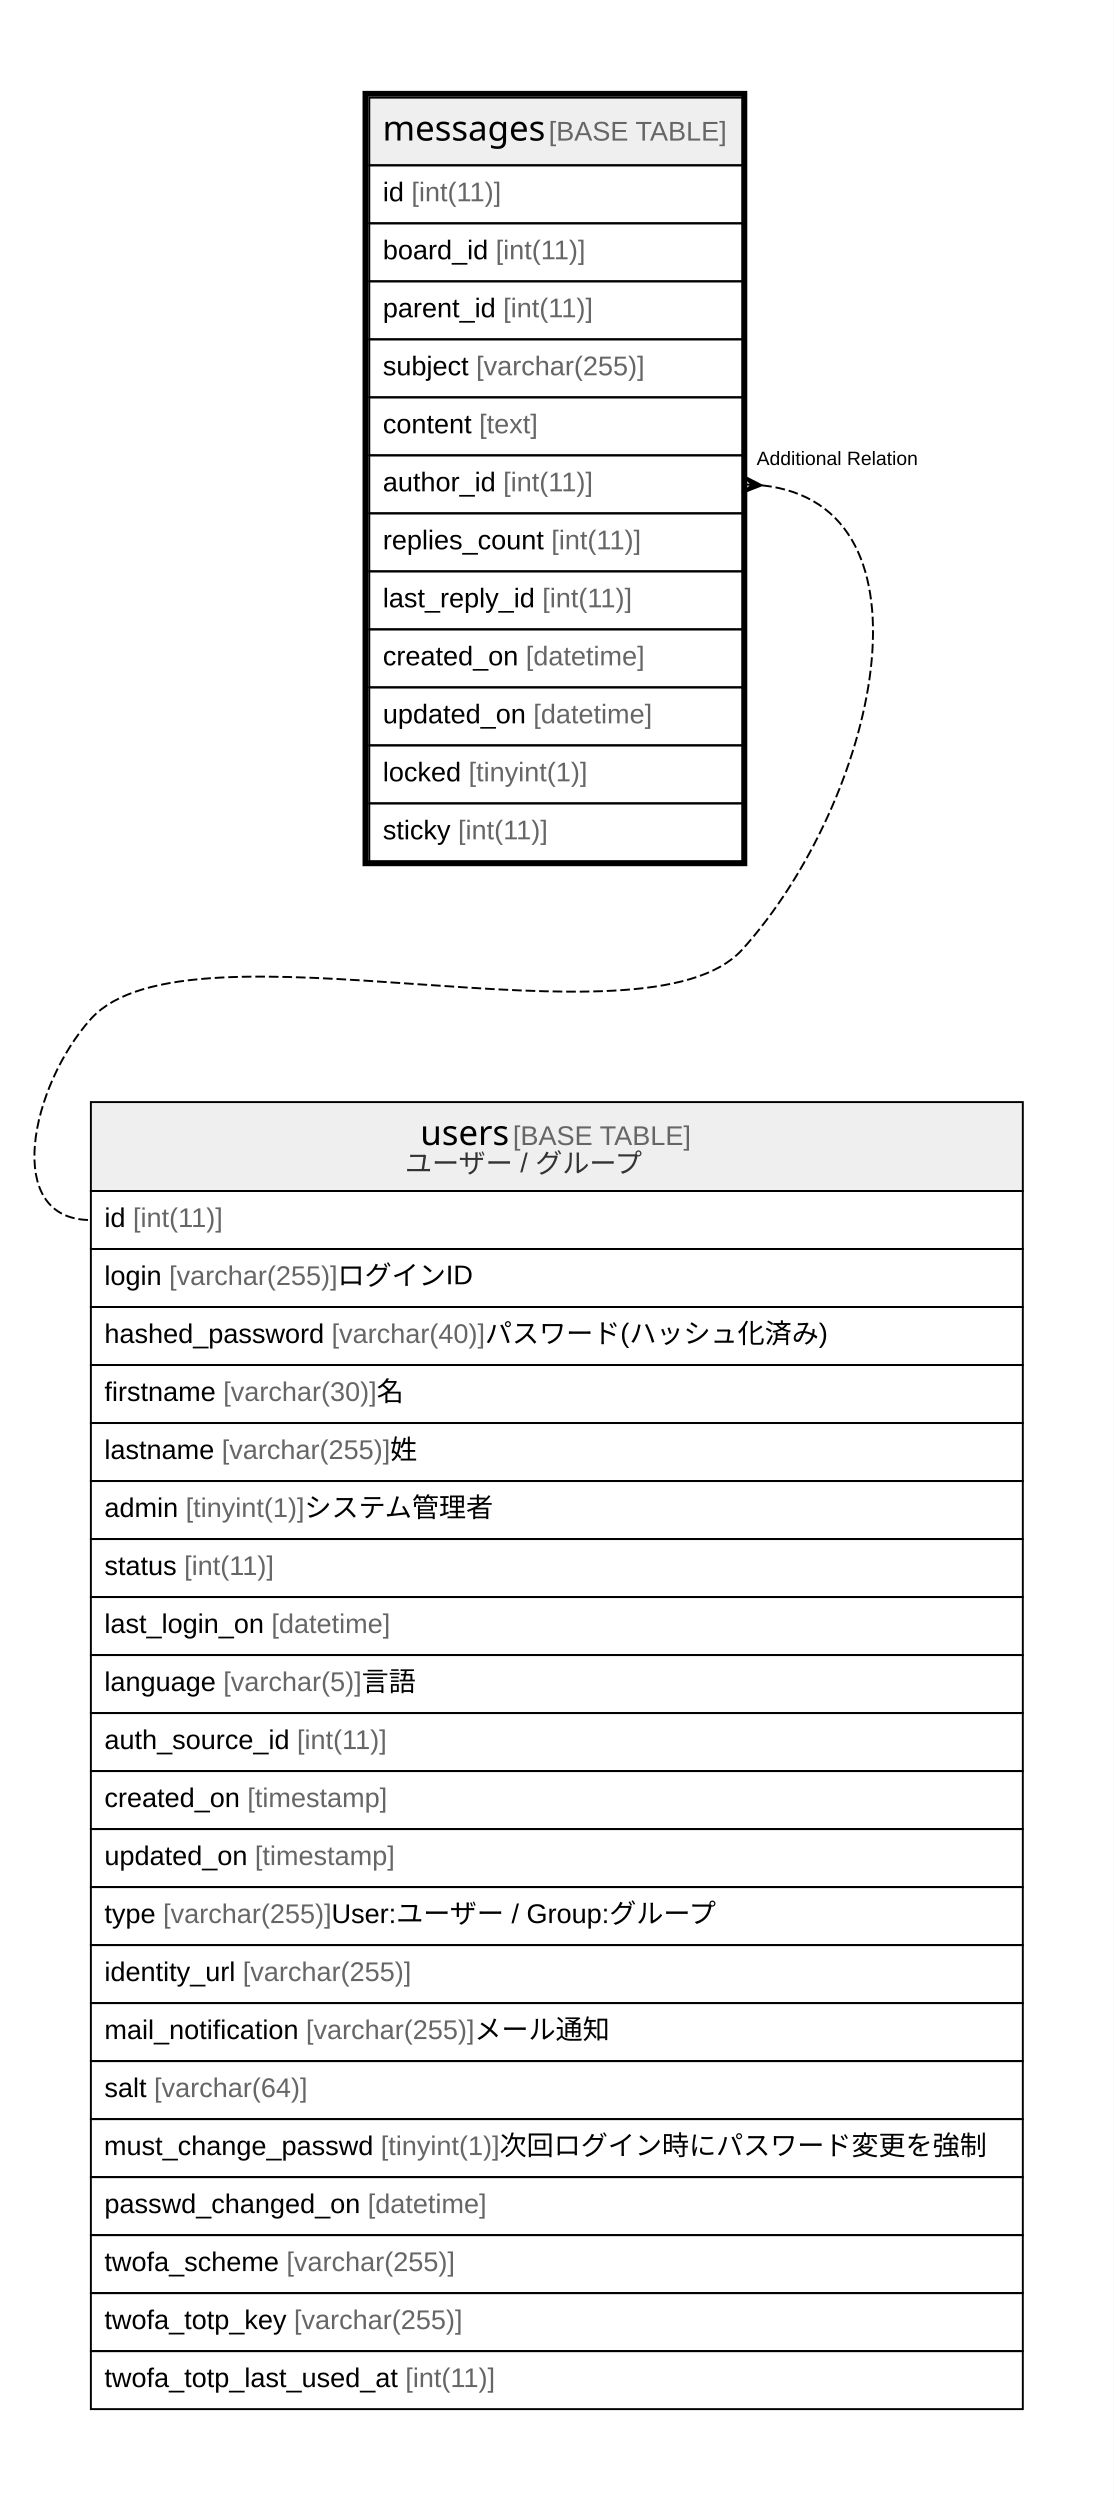
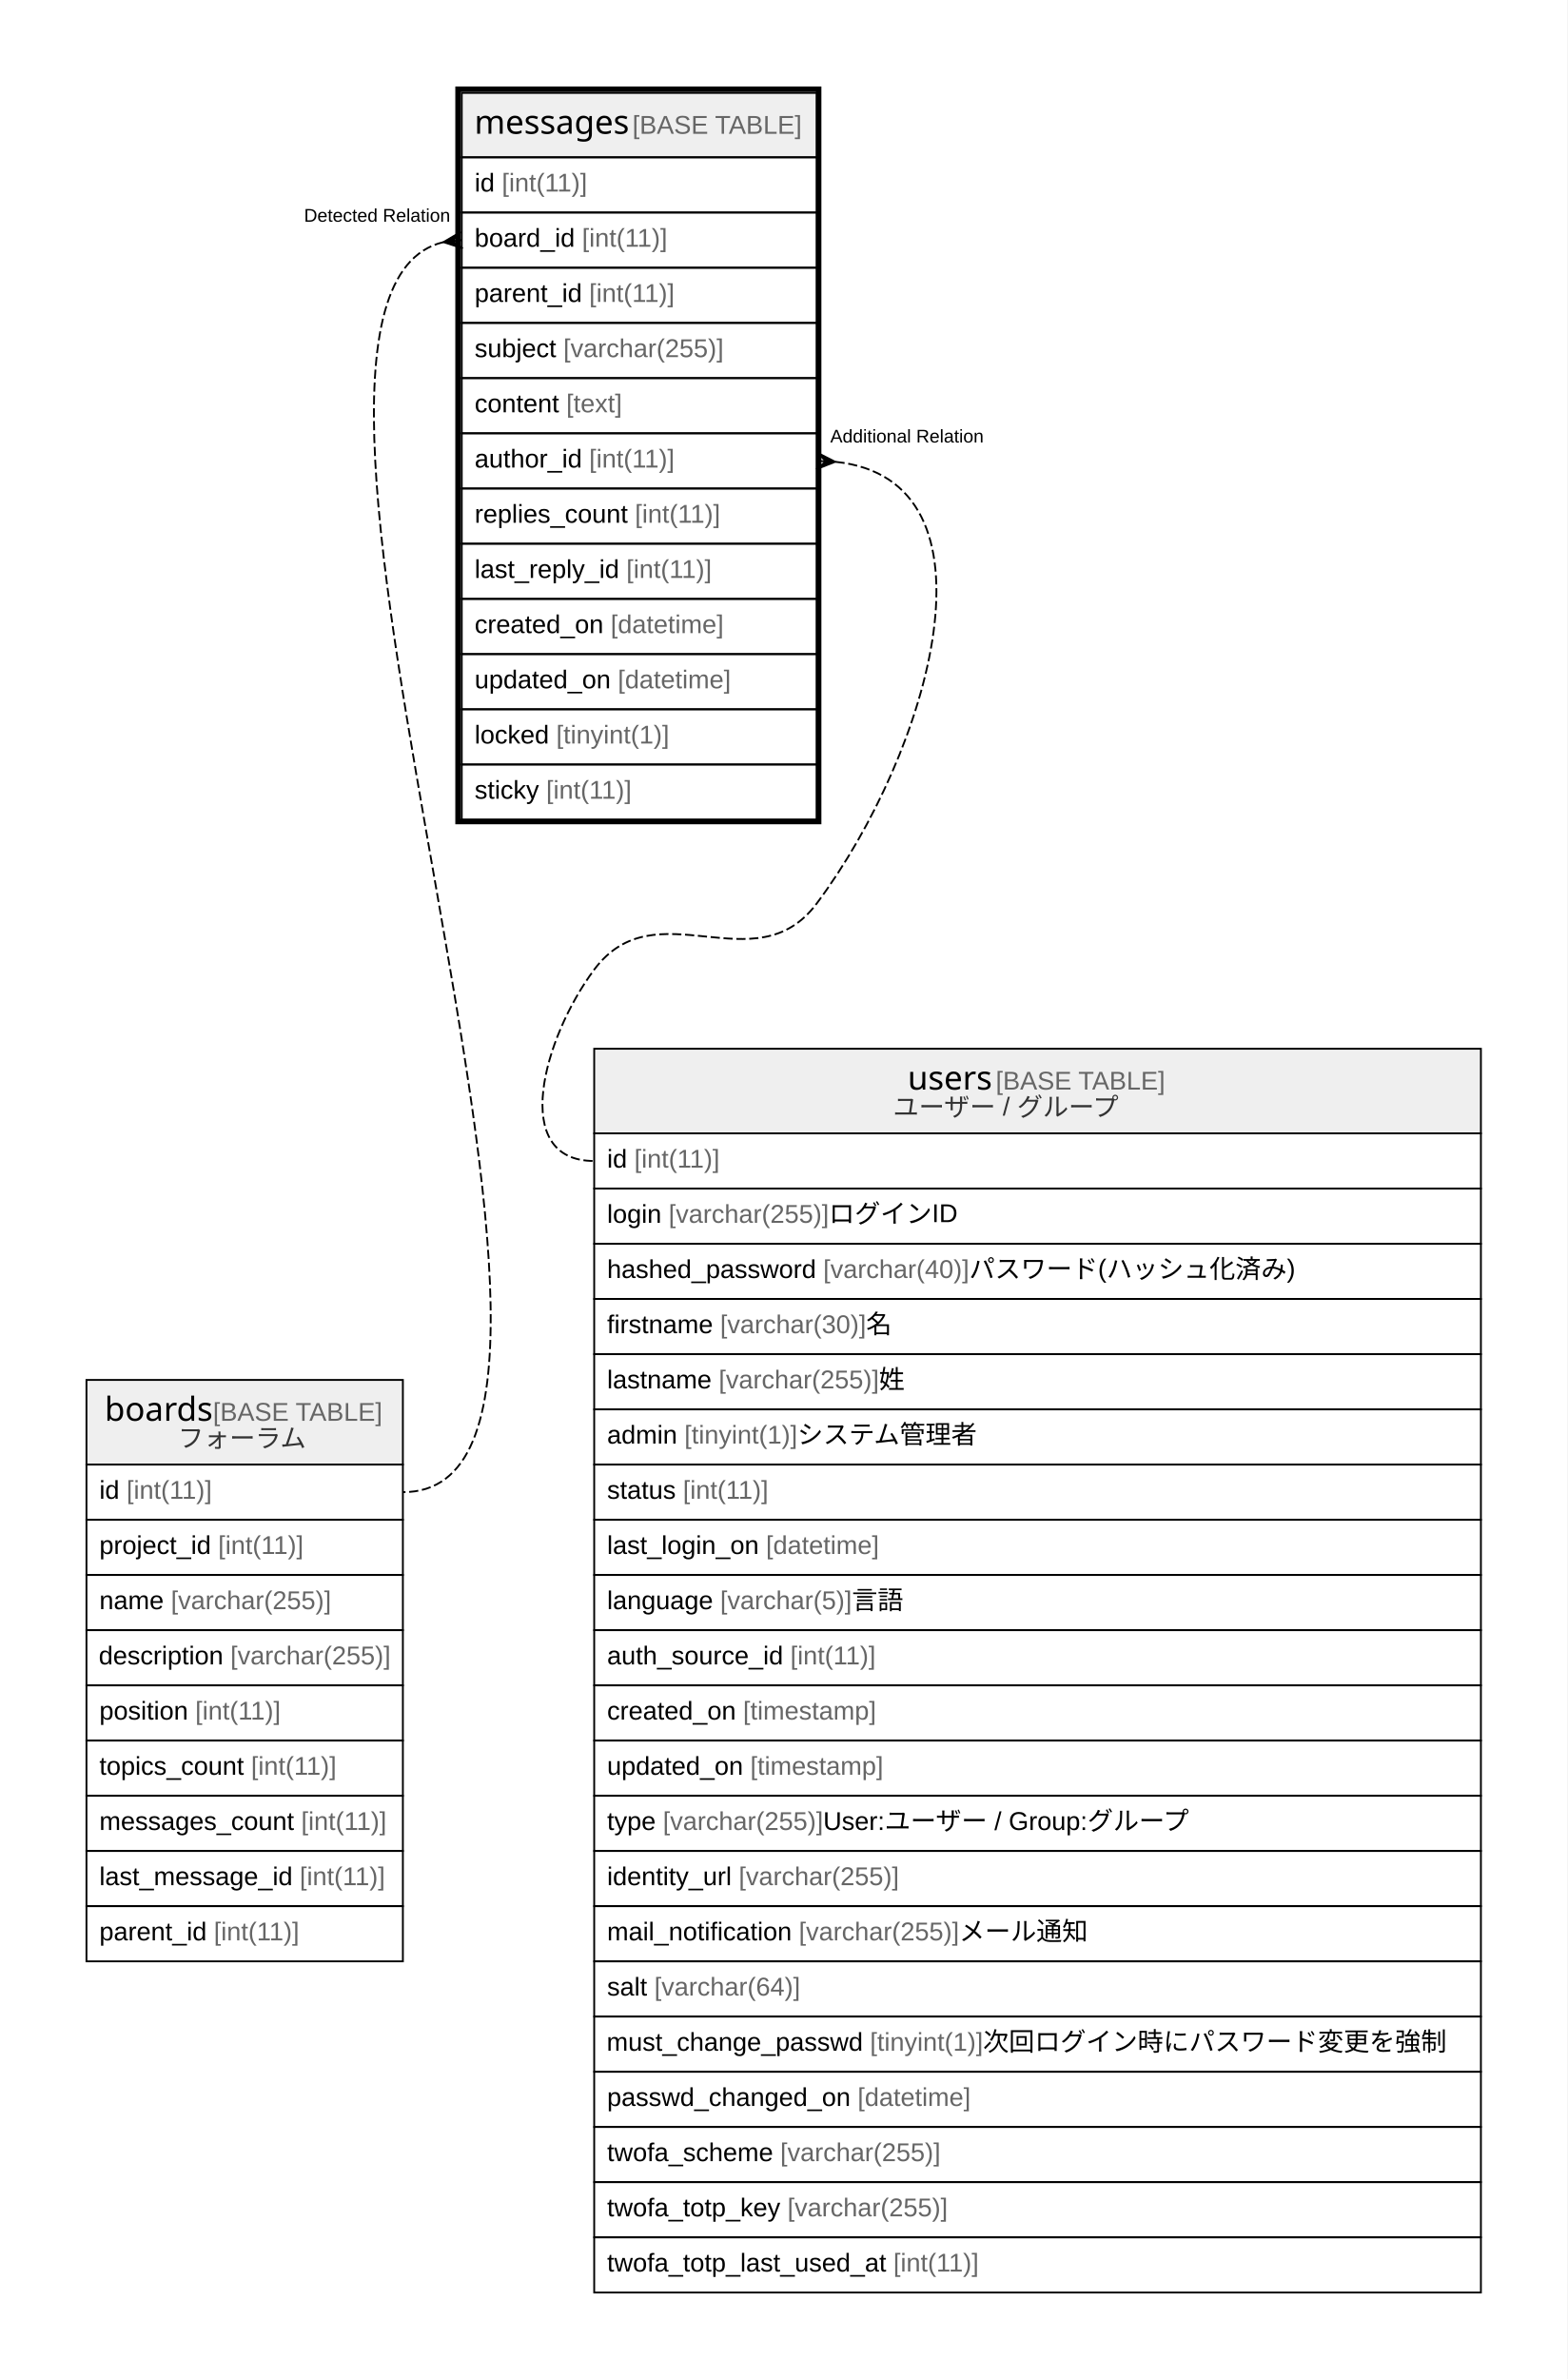
- <svg xmlns="http://www.w3.org/2000/svg" width="576pt" height="1293pt" viewBox="0.00 0.00 576.00 1293.00">
+ <svg xmlns="http://www.w3.org/2000/svg" width="852pt" height="1293pt" viewBox="0.00 0.00 852.00 1293.00">
  <g id="graph0" class="graph" transform="scale(1 1) rotate(0) translate(4 1289)">
-     <polygon fill="#ffffff" stroke="transparent" points="-4,4 -4,-1289 572,-1289 572,4 -4,4" />
+     <polygon fill="#ffffff" stroke="transparent" points="-4,4 -4,-1289 848,-1289 848,4 -4,4" />
    <g id="node1" class="node">
-       <polygon fill="#efefef" stroke="transparent" points="187,-1203.5 187,-1238.5 380,-1238.5 380,-1203.5 187,-1203.5" />
-       <polygon fill="none" stroke="#000000" points="187,-1203.5 187,-1238.5 380,-1238.5 380,-1203.5 187,-1203.5" />
-       <text text-anchor="start" x="193.865" y="-1216.3" font-family="Arial Bold" font-size="18.00" fill="#000000">messages</text>
-       <text text-anchor="start" x="275.882" y="-1216.3" font-family="Arial" font-size="14.00" fill="#000000"> </text>
-       <text text-anchor="start" x="279.772" y="-1216.3" font-family="Arial" font-size="14.00" fill="#666666">[BASE TABLE]</text>
-       <polygon fill="none" stroke="#000000" points="187,-1173.5 187,-1203.5 380,-1203.5 380,-1173.5 187,-1173.5" />
-       <text text-anchor="start" x="194" y="-1184.9" font-family="Arial" font-size="14.00" fill="#000000">id </text>
-       <text text-anchor="start" x="208.78" y="-1184.9" font-family="Arial" font-size="14.00" fill="#666666">[int(11)]</text>
-       <polygon fill="none" stroke="#000000" points="187,-1143.5 187,-1173.5 380,-1173.5 380,-1143.5 187,-1143.5" />
-       <text text-anchor="start" x="194" y="-1154.9" font-family="Arial" font-size="14.00" fill="#000000">board_id </text>
-       <text text-anchor="start" x="252.353" y="-1154.9" font-family="Arial" font-size="14.00" fill="#666666">[int(11)]</text>
-       <polygon fill="none" stroke="#000000" points="187,-1113.5 187,-1143.5 380,-1143.5 380,-1113.5 187,-1113.5" />
-       <text text-anchor="start" x="194" y="-1124.9" font-family="Arial" font-size="14.00" fill="#000000">parent_id </text>
-       <text text-anchor="start" x="256.244" y="-1124.9" font-family="Arial" font-size="14.00" fill="#666666">[int(11)]</text>
-       <polygon fill="none" stroke="#000000" points="187,-1083.5 187,-1113.5 380,-1113.5 380,-1083.5 187,-1083.5" />
-       <text text-anchor="start" x="194" y="-1094.9" font-family="Arial" font-size="14.00" fill="#000000">subject </text>
-       <text text-anchor="start" x="242.236" y="-1094.9" font-family="Arial" font-size="14.00" fill="#666666">[varchar(255)]</text>
-       <polygon fill="none" stroke="#000000" points="187,-1053.5 187,-1083.5 380,-1083.5 380,-1053.5 187,-1053.5" />
-       <text text-anchor="start" x="194" y="-1064.9" font-family="Arial" font-size="14.00" fill="#000000">content </text>
-       <text text-anchor="start" x="243.802" y="-1064.9" font-family="Arial" font-size="14.00" fill="#666666">[text]</text>
-       <polygon fill="none" stroke="#000000" points="187,-1023.5 187,-1053.5 380,-1053.5 380,-1023.5 187,-1023.5" />
-       <text text-anchor="start" x="194" y="-1034.9" font-family="Arial" font-size="14.00" fill="#000000">author_id </text>
-       <text text-anchor="start" x="256.244" y="-1034.9" font-family="Arial" font-size="14.00" fill="#666666">[int(11)]</text>
-       <polygon fill="none" stroke="#000000" points="187,-993.5 187,-1023.5 380,-1023.5 380,-993.5 187,-993.5" />
-       <text text-anchor="start" x="194" y="-1004.9" font-family="Arial" font-size="14.00" fill="#000000">replies_count </text>
-       <text text-anchor="start" x="281.133" y="-1004.9" font-family="Arial" font-size="14.00" fill="#666666">[int(11)]</text>
-       <polygon fill="none" stroke="#000000" points="187,-963.5 187,-993.5 380,-993.5 380,-963.5 187,-963.5" />
-       <text text-anchor="start" x="194" y="-974.9" font-family="Arial" font-size="14.00" fill="#000000">last_reply_id </text>
-       <text text-anchor="start" x="276.457" y="-974.9" font-family="Arial" font-size="14.00" fill="#666666">[int(11)]</text>
-       <polygon fill="none" stroke="#000000" points="187,-933.5 187,-963.5 380,-963.5 380,-933.5 187,-933.5" />
-       <text text-anchor="start" x="194" y="-944.9" font-family="Arial" font-size="14.00" fill="#000000">created_on </text>
-       <text text-anchor="start" x="267.92" y="-944.9" font-family="Arial" font-size="14.00" fill="#666666">[datetime]</text>
-       <polygon fill="none" stroke="#000000" points="187,-903.5 187,-933.5 380,-933.5 380,-903.5 187,-903.5" />
-       <text text-anchor="start" x="194" y="-914.9" font-family="Arial" font-size="14.00" fill="#000000">updated_on </text>
-       <text text-anchor="start" x="271.825" y="-914.9" font-family="Arial" font-size="14.00" fill="#666666">[datetime]</text>
-       <polygon fill="none" stroke="#000000" points="187,-873.5 187,-903.5 380,-903.5 380,-873.5 187,-873.5" />
-       <text text-anchor="start" x="194" y="-884.9" font-family="Arial" font-size="14.00" fill="#000000">locked </text>
-       <text text-anchor="start" x="238.345" y="-884.9" font-family="Arial" font-size="14.00" fill="#666666">[tinyint(1)]</text>
-       <polygon fill="none" stroke="#000000" points="187,-843.5 187,-873.5 380,-873.5 380,-843.5 187,-843.5" />
-       <text text-anchor="start" x="194" y="-854.9" font-family="Arial" font-size="14.00" fill="#000000">sticky </text>
-       <text text-anchor="start" x="232.888" y="-854.9" font-family="Arial" font-size="14.00" fill="#666666">[int(11)]</text>
-       <polygon fill="none" stroke="#000000" stroke-width="3" points="185,-842.5 185,-1240.5 381,-1240.5 381,-842.5 185,-842.5" />
+       <polygon fill="#efefef" stroke="transparent" points="247,-1203.5 247,-1238.5 440,-1238.5 440,-1203.5 247,-1203.5" />
+       <polygon fill="none" stroke="#000000" points="247,-1203.5 247,-1238.5 440,-1238.5 440,-1203.5 247,-1203.5" />
+       <text text-anchor="start" x="253.865" y="-1216.3" font-family="Arial Bold" font-size="18.00" fill="#000000">messages</text>
+       <text text-anchor="start" x="335.882" y="-1216.3" font-family="Arial" font-size="14.00" fill="#000000"> </text>
+       <text text-anchor="start" x="339.772" y="-1216.3" font-family="Arial" font-size="14.00" fill="#666666">[BASE TABLE]</text>
+       <polygon fill="none" stroke="#000000" points="247,-1173.5 247,-1203.5 440,-1203.5 440,-1173.5 247,-1173.5" />
+       <text text-anchor="start" x="254" y="-1184.9" font-family="Arial" font-size="14.00" fill="#000000">id </text>
+       <text text-anchor="start" x="268.78" y="-1184.9" font-family="Arial" font-size="14.00" fill="#666666">[int(11)]</text>
+       <polygon fill="none" stroke="#000000" points="247,-1143.5 247,-1173.5 440,-1173.5 440,-1143.5 247,-1143.5" />
+       <text text-anchor="start" x="254" y="-1154.9" font-family="Arial" font-size="14.00" fill="#000000">board_id </text>
+       <text text-anchor="start" x="312.353" y="-1154.9" font-family="Arial" font-size="14.00" fill="#666666">[int(11)]</text>
+       <polygon fill="none" stroke="#000000" points="247,-1113.5 247,-1143.5 440,-1143.5 440,-1113.5 247,-1113.5" />
+       <text text-anchor="start" x="254" y="-1124.9" font-family="Arial" font-size="14.00" fill="#000000">parent_id </text>
+       <text text-anchor="start" x="316.244" y="-1124.9" font-family="Arial" font-size="14.00" fill="#666666">[int(11)]</text>
+       <polygon fill="none" stroke="#000000" points="247,-1083.5 247,-1113.5 440,-1113.5 440,-1083.5 247,-1083.5" />
+       <text text-anchor="start" x="254" y="-1094.9" font-family="Arial" font-size="14.00" fill="#000000">subject </text>
+       <text text-anchor="start" x="302.236" y="-1094.9" font-family="Arial" font-size="14.00" fill="#666666">[varchar(255)]</text>
+       <polygon fill="none" stroke="#000000" points="247,-1053.5 247,-1083.5 440,-1083.5 440,-1053.5 247,-1053.5" />
+       <text text-anchor="start" x="254" y="-1064.9" font-family="Arial" font-size="14.00" fill="#000000">content </text>
+       <text text-anchor="start" x="303.802" y="-1064.9" font-family="Arial" font-size="14.00" fill="#666666">[text]</text>
+       <polygon fill="none" stroke="#000000" points="247,-1023.5 247,-1053.5 440,-1053.5 440,-1023.5 247,-1023.5" />
+       <text text-anchor="start" x="254" y="-1034.9" font-family="Arial" font-size="14.00" fill="#000000">author_id </text>
+       <text text-anchor="start" x="316.244" y="-1034.9" font-family="Arial" font-size="14.00" fill="#666666">[int(11)]</text>
+       <polygon fill="none" stroke="#000000" points="247,-993.5 247,-1023.5 440,-1023.5 440,-993.5 247,-993.5" />
+       <text text-anchor="start" x="254" y="-1004.9" font-family="Arial" font-size="14.00" fill="#000000">replies_count </text>
+       <text text-anchor="start" x="341.133" y="-1004.9" font-family="Arial" font-size="14.00" fill="#666666">[int(11)]</text>
+       <polygon fill="none" stroke="#000000" points="247,-963.5 247,-993.5 440,-993.5 440,-963.5 247,-963.5" />
+       <text text-anchor="start" x="254" y="-974.9" font-family="Arial" font-size="14.00" fill="#000000">last_reply_id </text>
+       <text text-anchor="start" x="336.457" y="-974.9" font-family="Arial" font-size="14.00" fill="#666666">[int(11)]</text>
+       <polygon fill="none" stroke="#000000" points="247,-933.5 247,-963.5 440,-963.5 440,-933.5 247,-933.5" />
+       <text text-anchor="start" x="254" y="-944.9" font-family="Arial" font-size="14.00" fill="#000000">created_on </text>
+       <text text-anchor="start" x="327.92" y="-944.9" font-family="Arial" font-size="14.00" fill="#666666">[datetime]</text>
+       <polygon fill="none" stroke="#000000" points="247,-903.5 247,-933.5 440,-933.5 440,-903.5 247,-903.5" />
+       <text text-anchor="start" x="254" y="-914.9" font-family="Arial" font-size="14.00" fill="#000000">updated_on </text>
+       <text text-anchor="start" x="331.825" y="-914.9" font-family="Arial" font-size="14.00" fill="#666666">[datetime]</text>
+       <polygon fill="none" stroke="#000000" points="247,-873.5 247,-903.5 440,-903.5 440,-873.5 247,-873.5" />
+       <text text-anchor="start" x="254" y="-884.9" font-family="Arial" font-size="14.00" fill="#000000">locked </text>
+       <text text-anchor="start" x="298.345" y="-884.9" font-family="Arial" font-size="14.00" fill="#666666">[tinyint(1)]</text>
+       <polygon fill="none" stroke="#000000" points="247,-843.5 247,-873.5 440,-873.5 440,-843.5 247,-843.5" />
+       <text text-anchor="start" x="254" y="-854.9" font-family="Arial" font-size="14.00" fill="#000000">sticky </text>
+       <text text-anchor="start" x="292.888" y="-854.9" font-family="Arial" font-size="14.00" fill="#666666">[int(11)]</text>
+       <polygon fill="none" stroke="#000000" stroke-width="3" points="245,-842.5 245,-1240.5 441,-1240.5 441,-842.5 245,-842.5" />
    </g>
    <g id="node2" class="node">
-       <polygon fill="#efefef" stroke="transparent" points="43,-673 43,-719 525,-719 525,-673 43,-673" />
-       <polygon fill="none" stroke="#000000" points="43,-673 43,-719 525,-719 525,-673 43,-673" />
-       <text text-anchor="start" x="213.371" y="-696.8" font-family="Arial Bold" font-size="18.00" fill="#000000">users</text>
-       <text text-anchor="start" x="257.375" y="-696.8" font-family="Arial" font-size="14.00" fill="#000000"> </text>
-       <text text-anchor="start" x="261.266" y="-696.8" font-family="Arial" font-size="14.00" fill="#666666">[BASE TABLE]</text>
-       <text text-anchor="start" x="205.456" y="-682.4" font-family="Arial" font-size="14.00" fill="#333333">ユーザー / グループ</text>
-       <polygon fill="none" stroke="#000000" points="43,-643 43,-673 525,-673 525,-643 43,-643" />
-       <text text-anchor="start" x="50" y="-654.4" font-family="Arial" font-size="14.00" fill="#000000">id </text>
-       <text text-anchor="start" x="64.78" y="-654.4" font-family="Arial" font-size="14.00" fill="#666666">[int(11)]</text>
-       <polygon fill="none" stroke="#000000" points="43,-613 43,-643 525,-643 525,-613 43,-613" />
-       <text text-anchor="start" x="50" y="-624.4" font-family="Arial" font-size="14.00" fill="#000000">login </text>
-       <text text-anchor="start" x="83.452" y="-624.4" font-family="Arial" font-size="14.00" fill="#666666">[varchar(255)]</text>
-       <text text-anchor="start" x="170.571" y="-624.4" font-family="Arial" font-size="14.00" fill="#000000"> ログインID</text>
-       <polygon fill="none" stroke="#000000" points="43,-583 43,-613 525,-613 525,-583 43,-583" />
-       <text text-anchor="start" x="50" y="-594.4" font-family="Arial" font-size="14.00" fill="#000000">hashed_password </text>
-       <text text-anchor="start" x="167.484" y="-594.4" font-family="Arial" font-size="14.00" fill="#666666">[varchar(40)]</text>
-       <text text-anchor="start" x="246.82" y="-594.4" font-family="Arial" font-size="14.00" fill="#000000"> パスワード(ハッシュ化済み)</text>
-       <polygon fill="none" stroke="#000000" points="43,-553 43,-583 525,-583 525,-553 43,-553" />
-       <text text-anchor="start" x="50" y="-564.4" font-family="Arial" font-size="14.00" fill="#000000">firstname </text>
-       <text text-anchor="start" x="111.447" y="-564.4" font-family="Arial" font-size="14.00" fill="#666666">[varchar(30)]</text>
-       <text text-anchor="start" x="190.784" y="-564.4" font-family="Arial" font-size="14.00" fill="#000000"> 名</text>
-       <polygon fill="none" stroke="#000000" points="43,-523 43,-553 525,-553 525,-523 43,-523" />
-       <text text-anchor="start" x="50" y="-534.4" font-family="Arial" font-size="14.00" fill="#000000">lastname </text>
-       <text text-anchor="start" x="110.679" y="-534.4" font-family="Arial" font-size="14.00" fill="#666666">[varchar(255)]</text>
-       <text text-anchor="start" x="197.798" y="-534.4" font-family="Arial" font-size="14.00" fill="#000000"> 姓</text>
-       <polygon fill="none" stroke="#000000" points="43,-493 43,-523 525,-523 525,-493 43,-493" />
-       <text text-anchor="start" x="50" y="-504.4" font-family="Arial" font-size="14.00" fill="#000000">admin </text>
-       <text text-anchor="start" x="92.006" y="-504.4" font-family="Arial" font-size="14.00" fill="#666666">[tinyint(1)]</text>
-       <text text-anchor="start" x="153.45" y="-504.4" font-family="Arial" font-size="14.00" fill="#000000"> システム管理者</text>
-       <polygon fill="none" stroke="#000000" points="43,-463 43,-493 525,-493 525,-463 43,-463" />
-       <text text-anchor="start" x="50" y="-474.4" font-family="Arial" font-size="14.00" fill="#000000">status </text>
-       <text text-anchor="start" x="91.237" y="-474.4" font-family="Arial" font-size="14.00" fill="#666666">[int(11)]</text>
-       <polygon fill="none" stroke="#000000" points="43,-433 43,-463 525,-463 525,-433 43,-433" />
-       <text text-anchor="start" x="50" y="-444.4" font-family="Arial" font-size="14.00" fill="#000000">last_login_on </text>
-       <text text-anchor="start" x="136.362" y="-444.4" font-family="Arial" font-size="14.00" fill="#666666">[datetime]</text>
-       <polygon fill="none" stroke="#000000" points="43,-403 43,-433 525,-433 525,-403 43,-403" />
-       <text text-anchor="start" x="50" y="-414.4" font-family="Arial" font-size="14.00" fill="#000000">language </text>
-       <text text-anchor="start" x="111.475" y="-414.4" font-family="Arial" font-size="14.00" fill="#666666">[varchar(5)]</text>
-       <text text-anchor="start" x="183.029" y="-414.4" font-family="Arial" font-size="14.00" fill="#000000"> 言語</text>
-       <polygon fill="none" stroke="#000000" points="43,-373 43,-403 525,-403 525,-373 43,-373" />
-       <text text-anchor="start" x="50" y="-384.4" font-family="Arial" font-size="14.00" fill="#000000">auth_source_id </text>
-       <text text-anchor="start" x="149.592" y="-384.4" font-family="Arial" font-size="14.00" fill="#666666">[int(11)]</text>
-       <polygon fill="none" stroke="#000000" points="43,-343 43,-373 525,-373 525,-343 43,-343" />
-       <text text-anchor="start" x="50" y="-354.4" font-family="Arial" font-size="14.00" fill="#000000">created_on </text>
-       <text text-anchor="start" x="123.92" y="-354.4" font-family="Arial" font-size="14.00" fill="#666666">[timestamp]</text>
-       <polygon fill="none" stroke="#000000" points="43,-313 43,-343 525,-343 525,-313 43,-313" />
-       <text text-anchor="start" x="50" y="-324.4" font-family="Arial" font-size="14.00" fill="#000000">updated_on </text>
-       <text text-anchor="start" x="127.825" y="-324.4" font-family="Arial" font-size="14.00" fill="#666666">[timestamp]</text>
-       <polygon fill="none" stroke="#000000" points="43,-283 43,-313 525,-313 525,-283 43,-283" />
-       <text text-anchor="start" x="50" y="-294.4" font-family="Arial" font-size="14.00" fill="#000000">type </text>
-       <text text-anchor="start" x="80.346" y="-294.4" font-family="Arial" font-size="14.00" fill="#666666">[varchar(255)]</text>
-       <text text-anchor="start" x="167.466" y="-294.4" font-family="Arial" font-size="14.00" fill="#000000"> User:ユーザー / Group:グループ</text>
-       <polygon fill="none" stroke="#000000" points="43,-253 43,-283 525,-283 525,-253 43,-253" />
-       <text text-anchor="start" x="50" y="-264.4" font-family="Arial" font-size="14.00" fill="#000000">identity_url </text>
-       <text text-anchor="start" x="121.565" y="-264.4" font-family="Arial" font-size="14.00" fill="#666666">[varchar(255)]</text>
-       <polygon fill="none" stroke="#000000" points="43,-223 43,-253 525,-253 525,-223 43,-223" />
-       <text text-anchor="start" x="50" y="-234.4" font-family="Arial" font-size="14.00" fill="#000000">mail_notification </text>
-       <text text-anchor="start" x="154.234" y="-234.4" font-family="Arial" font-size="14.00" fill="#666666">[varchar(255)]</text>
-       <text text-anchor="start" x="241.353" y="-234.4" font-family="Arial" font-size="14.00" fill="#000000"> メール通知</text>
-       <polygon fill="none" stroke="#000000" points="43,-193 43,-223 525,-223 525,-193 43,-193" />
-       <text text-anchor="start" x="50" y="-204.4" font-family="Arial" font-size="14.00" fill="#000000">salt </text>
-       <text text-anchor="start" x="75.67" y="-204.4" font-family="Arial" font-size="14.00" fill="#666666">[varchar(64)]</text>
-       <polygon fill="none" stroke="#000000" points="43,-163 43,-193 525,-193 525,-163 43,-163" />
-       <text text-anchor="start" x="49.765" y="-174.4" font-family="Arial" font-size="14.00" fill="#000000">must_change_passwd </text>
-       <text text-anchor="start" x="192.922" y="-174.4" font-family="Arial" font-size="14.00" fill="#666666">[tinyint(1)]</text>
-       <text text-anchor="start" x="254.366" y="-174.4" font-family="Arial" font-size="14.00" fill="#000000"> 次回ログイン時にパスワード変更を強制</text>
-       <polygon fill="none" stroke="#000000" points="43,-133 43,-163 525,-163 525,-133 43,-133" />
-       <text text-anchor="start" x="50" y="-144.4" font-family="Arial" font-size="14.00" fill="#000000">passwd_changed_on </text>
-       <text text-anchor="start" x="186.171" y="-144.4" font-family="Arial" font-size="14.00" fill="#666666">[datetime]</text>
-       <polygon fill="none" stroke="#000000" points="43,-103 43,-133 525,-133 525,-103 43,-103" />
-       <text text-anchor="start" x="50" y="-114.4" font-family="Arial" font-size="14.00" fill="#000000">twofa_scheme </text>
-       <text text-anchor="start" x="144.135" y="-114.4" font-family="Arial" font-size="14.00" fill="#666666">[varchar(255)]</text>
-       <polygon fill="none" stroke="#000000" points="43,-73 43,-103 525,-103 525,-73 43,-73" />
-       <text text-anchor="start" x="50" y="-84.4" font-family="Arial" font-size="14.00" fill="#000000">twofa_totp_key </text>
-       <text text-anchor="start" x="148.038" y="-84.4" font-family="Arial" font-size="14.00" fill="#666666">[varchar(255)]</text>
-       <polygon fill="none" stroke="#000000" points="43,-43 43,-73 525,-73 525,-43 43,-43" />
-       <text text-anchor="start" x="50" y="-54.4" font-family="Arial" font-size="14.00" fill="#000000">twofa_totp_last_used_at </text>
-       <text text-anchor="start" x="205.621" y="-54.4" font-family="Arial" font-size="14.00" fill="#666666">[int(11)]</text>
+       <polygon fill="#efefef" stroke="transparent" points="43,-493 43,-539 215,-539 215,-493 43,-493" />
+       <polygon fill="none" stroke="#000000" points="43,-493 43,-539 215,-539 215,-493 43,-493" />
+       <text text-anchor="start" x="52.865" y="-516.8" font-family="Arial Bold" font-size="18.00" fill="#000000">boards</text>
+       <text text-anchor="start" x="107.882" y="-516.8" font-family="Arial" font-size="14.00" fill="#000000"> </text>
+       <text text-anchor="start" x="111.772" y="-516.8" font-family="Arial" font-size="14.00" fill="#666666">[BASE TABLE]</text>
+       <text text-anchor="start" x="92.764" y="-502.4" font-family="Arial" font-size="14.00" fill="#333333">フォーラム</text>
+       <polygon fill="none" stroke="#000000" points="43,-463 43,-493 215,-493 215,-463 43,-463" />
+       <text text-anchor="start" x="50" y="-474.4" font-family="Arial" font-size="14.00" fill="#000000">id </text>
+       <text text-anchor="start" x="64.78" y="-474.4" font-family="Arial" font-size="14.00" fill="#666666">[int(11)]</text>
+       <polygon fill="none" stroke="#000000" points="43,-433 43,-463 215,-463 215,-433 43,-433" />
+       <text text-anchor="start" x="50" y="-444.4" font-family="Arial" font-size="14.00" fill="#000000">project_id </text>
+       <text text-anchor="start" x="114.568" y="-444.4" font-family="Arial" font-size="14.00" fill="#666666">[int(11)]</text>
+       <polygon fill="none" stroke="#000000" points="43,-403 43,-433 215,-433 215,-403 43,-403" />
+       <text text-anchor="start" x="50" y="-414.4" font-family="Arial" font-size="14.00" fill="#000000">name </text>
+       <text text-anchor="start" x="88.899" y="-414.4" font-family="Arial" font-size="14.00" fill="#666666">[varchar(255)]</text>
+       <polygon fill="none" stroke="#000000" points="43,-373 43,-403 215,-403 215,-373 43,-373" />
+       <text text-anchor="start" x="49.656" y="-384.4" font-family="Arial" font-size="14.00" fill="#000000">description </text>
+       <text text-anchor="start" x="121.224" y="-384.4" font-family="Arial" font-size="14.00" fill="#666666">[varchar(255)]</text>
+       <polygon fill="none" stroke="#000000" points="43,-343 43,-373 215,-373 215,-343 43,-343" />
+       <text text-anchor="start" x="50" y="-354.4" font-family="Arial" font-size="14.00" fill="#000000">position </text>
+       <text text-anchor="start" x="102.125" y="-354.4" font-family="Arial" font-size="14.00" fill="#666666">[int(11)]</text>
+       <polygon fill="none" stroke="#000000" points="43,-313 43,-343 215,-343 215,-313 43,-313" />
+       <text text-anchor="start" x="50" y="-324.4" font-family="Arial" font-size="14.00" fill="#000000">topics_count </text>
+       <text text-anchor="start" x="132.474" y="-324.4" font-family="Arial" font-size="14.00" fill="#666666">[int(11)]</text>
+       <polygon fill="none" stroke="#000000" points="43,-283 43,-313 215,-313 215,-283 43,-283" />
+       <text text-anchor="start" x="50" y="-294.4" font-family="Arial" font-size="14.00" fill="#000000">messages_count </text>
+       <text text-anchor="start" x="159.703" y="-294.4" font-family="Arial" font-size="14.00" fill="#666666">[int(11)]</text>
+       <polygon fill="none" stroke="#000000" points="43,-253 43,-283 215,-283 215,-253 43,-253" />
+       <text text-anchor="start" x="50" y="-264.4" font-family="Arial" font-size="14.00" fill="#000000">last_message_id </text>
+       <text text-anchor="start" x="158.916" y="-264.4" font-family="Arial" font-size="14.00" fill="#666666">[int(11)]</text>
+       <polygon fill="none" stroke="#000000" points="43,-223 43,-253 215,-253 215,-223 43,-223" />
+       <text text-anchor="start" x="50" y="-234.4" font-family="Arial" font-size="14.00" fill="#000000">parent_id </text>
+       <text text-anchor="start" x="112.244" y="-234.4" font-family="Arial" font-size="14.00" fill="#666666">[int(11)]</text>
    </g>
    <g id="edge1" class="edge">
-       <path fill="none" stroke="#000000" stroke-dasharray="5,2" d="M390.18,-1037.976C484.496,-1027.898 449.082,-874.855 380,-798 329.652,-741.987 93.348,-818.013 43,-762 12.101,-727.624 -3.222,-658 43,-658" />
-       <polygon fill="#000000" stroke="#000000" points="389.987,-1037.986 379.769,-1034.006 384.993,-1038.243 380,-1038.5 380,-1038.5 380,-1038.5 384.993,-1038.243 380.231,-1042.994 389.987,-1037.986 389.987,-1037.986" />
-       <text text-anchor="start" x="387.325" y="-1048.5" font-family="Arial" font-size="10.00" fill="#000000">Additional Relation</text>
+       <path fill="none" stroke="#000000" stroke-dasharray="5,2" d="M237.04,-1157.396C108.072,-1126.975 362.841,-478 215,-478" />
+       <polygon fill="#000000" stroke="#000000" points="237.061,-1157.398 246.504,-1162.973 242.03,-1157.949 247,-1158.5 247,-1158.5 247,-1158.5 242.03,-1157.949 247.496,-1154.027 237.061,-1157.398 237.061,-1157.398" />
+       <text text-anchor="start" x="161.268" y="-1168.5" font-family="Arial" font-size="10.00" fill="#000000">Detected Relation</text>
+     </g>
+     <g id="node3" class="node">
+       <polygon fill="#efefef" stroke="transparent" points="319,-673 319,-719 801,-719 801,-673 319,-673" />
+       <polygon fill="none" stroke="#000000" points="319,-673 319,-719 801,-719 801,-673 319,-673" />
+       <text text-anchor="start" x="489.371" y="-696.8" font-family="Arial Bold" font-size="18.00" fill="#000000">users</text>
+       <text text-anchor="start" x="533.375" y="-696.8" font-family="Arial" font-size="14.00" fill="#000000"> </text>
+       <text text-anchor="start" x="537.266" y="-696.8" font-family="Arial" font-size="14.00" fill="#666666">[BASE TABLE]</text>
+       <text text-anchor="start" x="481.456" y="-682.4" font-family="Arial" font-size="14.00" fill="#333333">ユーザー / グループ</text>
+       <polygon fill="none" stroke="#000000" points="319,-643 319,-673 801,-673 801,-643 319,-643" />
+       <text text-anchor="start" x="326" y="-654.4" font-family="Arial" font-size="14.00" fill="#000000">id </text>
+       <text text-anchor="start" x="340.78" y="-654.4" font-family="Arial" font-size="14.00" fill="#666666">[int(11)]</text>
+       <polygon fill="none" stroke="#000000" points="319,-613 319,-643 801,-643 801,-613 319,-613" />
+       <text text-anchor="start" x="326" y="-624.4" font-family="Arial" font-size="14.00" fill="#000000">login </text>
+       <text text-anchor="start" x="359.452" y="-624.4" font-family="Arial" font-size="14.00" fill="#666666">[varchar(255)]</text>
+       <text text-anchor="start" x="446.571" y="-624.4" font-family="Arial" font-size="14.00" fill="#000000"> ログインID</text>
+       <polygon fill="none" stroke="#000000" points="319,-583 319,-613 801,-613 801,-583 319,-583" />
+       <text text-anchor="start" x="326" y="-594.4" font-family="Arial" font-size="14.00" fill="#000000">hashed_password </text>
+       <text text-anchor="start" x="443.484" y="-594.4" font-family="Arial" font-size="14.00" fill="#666666">[varchar(40)]</text>
+       <text text-anchor="start" x="522.82" y="-594.4" font-family="Arial" font-size="14.00" fill="#000000"> パスワード(ハッシュ化済み)</text>
+       <polygon fill="none" stroke="#000000" points="319,-553 319,-583 801,-583 801,-553 319,-553" />
+       <text text-anchor="start" x="326" y="-564.4" font-family="Arial" font-size="14.00" fill="#000000">firstname </text>
+       <text text-anchor="start" x="387.447" y="-564.4" font-family="Arial" font-size="14.00" fill="#666666">[varchar(30)]</text>
+       <text text-anchor="start" x="466.784" y="-564.4" font-family="Arial" font-size="14.00" fill="#000000"> 名</text>
+       <polygon fill="none" stroke="#000000" points="319,-523 319,-553 801,-553 801,-523 319,-523" />
+       <text text-anchor="start" x="326" y="-534.4" font-family="Arial" font-size="14.00" fill="#000000">lastname </text>
+       <text text-anchor="start" x="386.679" y="-534.4" font-family="Arial" font-size="14.00" fill="#666666">[varchar(255)]</text>
+       <text text-anchor="start" x="473.798" y="-534.4" font-family="Arial" font-size="14.00" fill="#000000"> 姓</text>
+       <polygon fill="none" stroke="#000000" points="319,-493 319,-523 801,-523 801,-493 319,-493" />
+       <text text-anchor="start" x="326" y="-504.4" font-family="Arial" font-size="14.00" fill="#000000">admin </text>
+       <text text-anchor="start" x="368.006" y="-504.4" font-family="Arial" font-size="14.00" fill="#666666">[tinyint(1)]</text>
+       <text text-anchor="start" x="429.45" y="-504.4" font-family="Arial" font-size="14.00" fill="#000000"> システム管理者</text>
+       <polygon fill="none" stroke="#000000" points="319,-463 319,-493 801,-493 801,-463 319,-463" />
+       <text text-anchor="start" x="326" y="-474.4" font-family="Arial" font-size="14.00" fill="#000000">status </text>
+       <text text-anchor="start" x="367.237" y="-474.4" font-family="Arial" font-size="14.00" fill="#666666">[int(11)]</text>
+       <polygon fill="none" stroke="#000000" points="319,-433 319,-463 801,-463 801,-433 319,-433" />
+       <text text-anchor="start" x="326" y="-444.4" font-family="Arial" font-size="14.00" fill="#000000">last_login_on </text>
+       <text text-anchor="start" x="412.362" y="-444.4" font-family="Arial" font-size="14.00" fill="#666666">[datetime]</text>
+       <polygon fill="none" stroke="#000000" points="319,-403 319,-433 801,-433 801,-403 319,-403" />
+       <text text-anchor="start" x="326" y="-414.4" font-family="Arial" font-size="14.00" fill="#000000">language </text>
+       <text text-anchor="start" x="387.475" y="-414.4" font-family="Arial" font-size="14.00" fill="#666666">[varchar(5)]</text>
+       <text text-anchor="start" x="459.029" y="-414.4" font-family="Arial" font-size="14.00" fill="#000000"> 言語</text>
+       <polygon fill="none" stroke="#000000" points="319,-373 319,-403 801,-403 801,-373 319,-373" />
+       <text text-anchor="start" x="326" y="-384.4" font-family="Arial" font-size="14.00" fill="#000000">auth_source_id </text>
+       <text text-anchor="start" x="425.592" y="-384.4" font-family="Arial" font-size="14.00" fill="#666666">[int(11)]</text>
+       <polygon fill="none" stroke="#000000" points="319,-343 319,-373 801,-373 801,-343 319,-343" />
+       <text text-anchor="start" x="326" y="-354.4" font-family="Arial" font-size="14.00" fill="#000000">created_on </text>
+       <text text-anchor="start" x="399.92" y="-354.4" font-family="Arial" font-size="14.00" fill="#666666">[timestamp]</text>
+       <polygon fill="none" stroke="#000000" points="319,-313 319,-343 801,-343 801,-313 319,-313" />
+       <text text-anchor="start" x="326" y="-324.4" font-family="Arial" font-size="14.00" fill="#000000">updated_on </text>
+       <text text-anchor="start" x="403.825" y="-324.4" font-family="Arial" font-size="14.00" fill="#666666">[timestamp]</text>
+       <polygon fill="none" stroke="#000000" points="319,-283 319,-313 801,-313 801,-283 319,-283" />
+       <text text-anchor="start" x="326" y="-294.4" font-family="Arial" font-size="14.00" fill="#000000">type </text>
+       <text text-anchor="start" x="356.346" y="-294.4" font-family="Arial" font-size="14.00" fill="#666666">[varchar(255)]</text>
+       <text text-anchor="start" x="443.466" y="-294.4" font-family="Arial" font-size="14.00" fill="#000000"> User:ユーザー / Group:グループ</text>
+       <polygon fill="none" stroke="#000000" points="319,-253 319,-283 801,-283 801,-253 319,-253" />
+       <text text-anchor="start" x="326" y="-264.4" font-family="Arial" font-size="14.00" fill="#000000">identity_url </text>
+       <text text-anchor="start" x="397.565" y="-264.4" font-family="Arial" font-size="14.00" fill="#666666">[varchar(255)]</text>
+       <polygon fill="none" stroke="#000000" points="319,-223 319,-253 801,-253 801,-223 319,-223" />
+       <text text-anchor="start" x="326" y="-234.4" font-family="Arial" font-size="14.00" fill="#000000">mail_notification </text>
+       <text text-anchor="start" x="430.234" y="-234.4" font-family="Arial" font-size="14.00" fill="#666666">[varchar(255)]</text>
+       <text text-anchor="start" x="517.353" y="-234.4" font-family="Arial" font-size="14.00" fill="#000000"> メール通知</text>
+       <polygon fill="none" stroke="#000000" points="319,-193 319,-223 801,-223 801,-193 319,-193" />
+       <text text-anchor="start" x="326" y="-204.4" font-family="Arial" font-size="14.00" fill="#000000">salt </text>
+       <text text-anchor="start" x="351.67" y="-204.4" font-family="Arial" font-size="14.00" fill="#666666">[varchar(64)]</text>
+       <polygon fill="none" stroke="#000000" points="319,-163 319,-193 801,-193 801,-163 319,-163" />
+       <text text-anchor="start" x="325.765" y="-174.4" font-family="Arial" font-size="14.00" fill="#000000">must_change_passwd </text>
+       <text text-anchor="start" x="468.922" y="-174.4" font-family="Arial" font-size="14.00" fill="#666666">[tinyint(1)]</text>
+       <text text-anchor="start" x="530.366" y="-174.4" font-family="Arial" font-size="14.00" fill="#000000"> 次回ログイン時にパスワード変更を強制</text>
+       <polygon fill="none" stroke="#000000" points="319,-133 319,-163 801,-163 801,-133 319,-133" />
+       <text text-anchor="start" x="326" y="-144.4" font-family="Arial" font-size="14.00" fill="#000000">passwd_changed_on </text>
+       <text text-anchor="start" x="462.171" y="-144.4" font-family="Arial" font-size="14.00" fill="#666666">[datetime]</text>
+       <polygon fill="none" stroke="#000000" points="319,-103 319,-133 801,-133 801,-103 319,-103" />
+       <text text-anchor="start" x="326" y="-114.4" font-family="Arial" font-size="14.00" fill="#000000">twofa_scheme </text>
+       <text text-anchor="start" x="420.135" y="-114.4" font-family="Arial" font-size="14.00" fill="#666666">[varchar(255)]</text>
+       <polygon fill="none" stroke="#000000" points="319,-73 319,-103 801,-103 801,-73 319,-73" />
+       <text text-anchor="start" x="326" y="-84.4" font-family="Arial" font-size="14.00" fill="#000000">twofa_totp_key </text>
+       <text text-anchor="start" x="424.038" y="-84.4" font-family="Arial" font-size="14.00" fill="#666666">[varchar(255)]</text>
+       <polygon fill="none" stroke="#000000" points="319,-43 319,-73 801,-73 801,-43 319,-43" />
+       <text text-anchor="start" x="326" y="-54.4" font-family="Arial" font-size="14.00" fill="#000000">twofa_totp_last_used_at </text>
+       <text text-anchor="start" x="481.621" y="-54.4" font-family="Arial" font-size="14.00" fill="#666666">[int(11)]</text>
+     </g>
+     <g id="edge2" class="edge">
+       <path fill="none" stroke="#000000" stroke-dasharray="5,2" d="M450.156,-1037.996C544.011,-1028.295 501.781,-880.839 440,-798 406.457,-753.024 352.543,-806.976 319,-762 291.366,-724.948 272.778,-658 319,-658" />
+       <polygon fill="#000000" stroke="#000000" points="449.988,-1038.004 439.777,-1034.005 444.994,-1038.252 440,-1038.5 440,-1038.5 440,-1038.5 444.994,-1038.252 440.223,-1042.995 449.988,-1038.004 449.988,-1038.004" />
+       <text text-anchor="start" x="447.325" y="-1048.5" font-family="Arial" font-size="10.00" fill="#000000">Additional Relation</text>
    </g>
  </g>
</svg>
